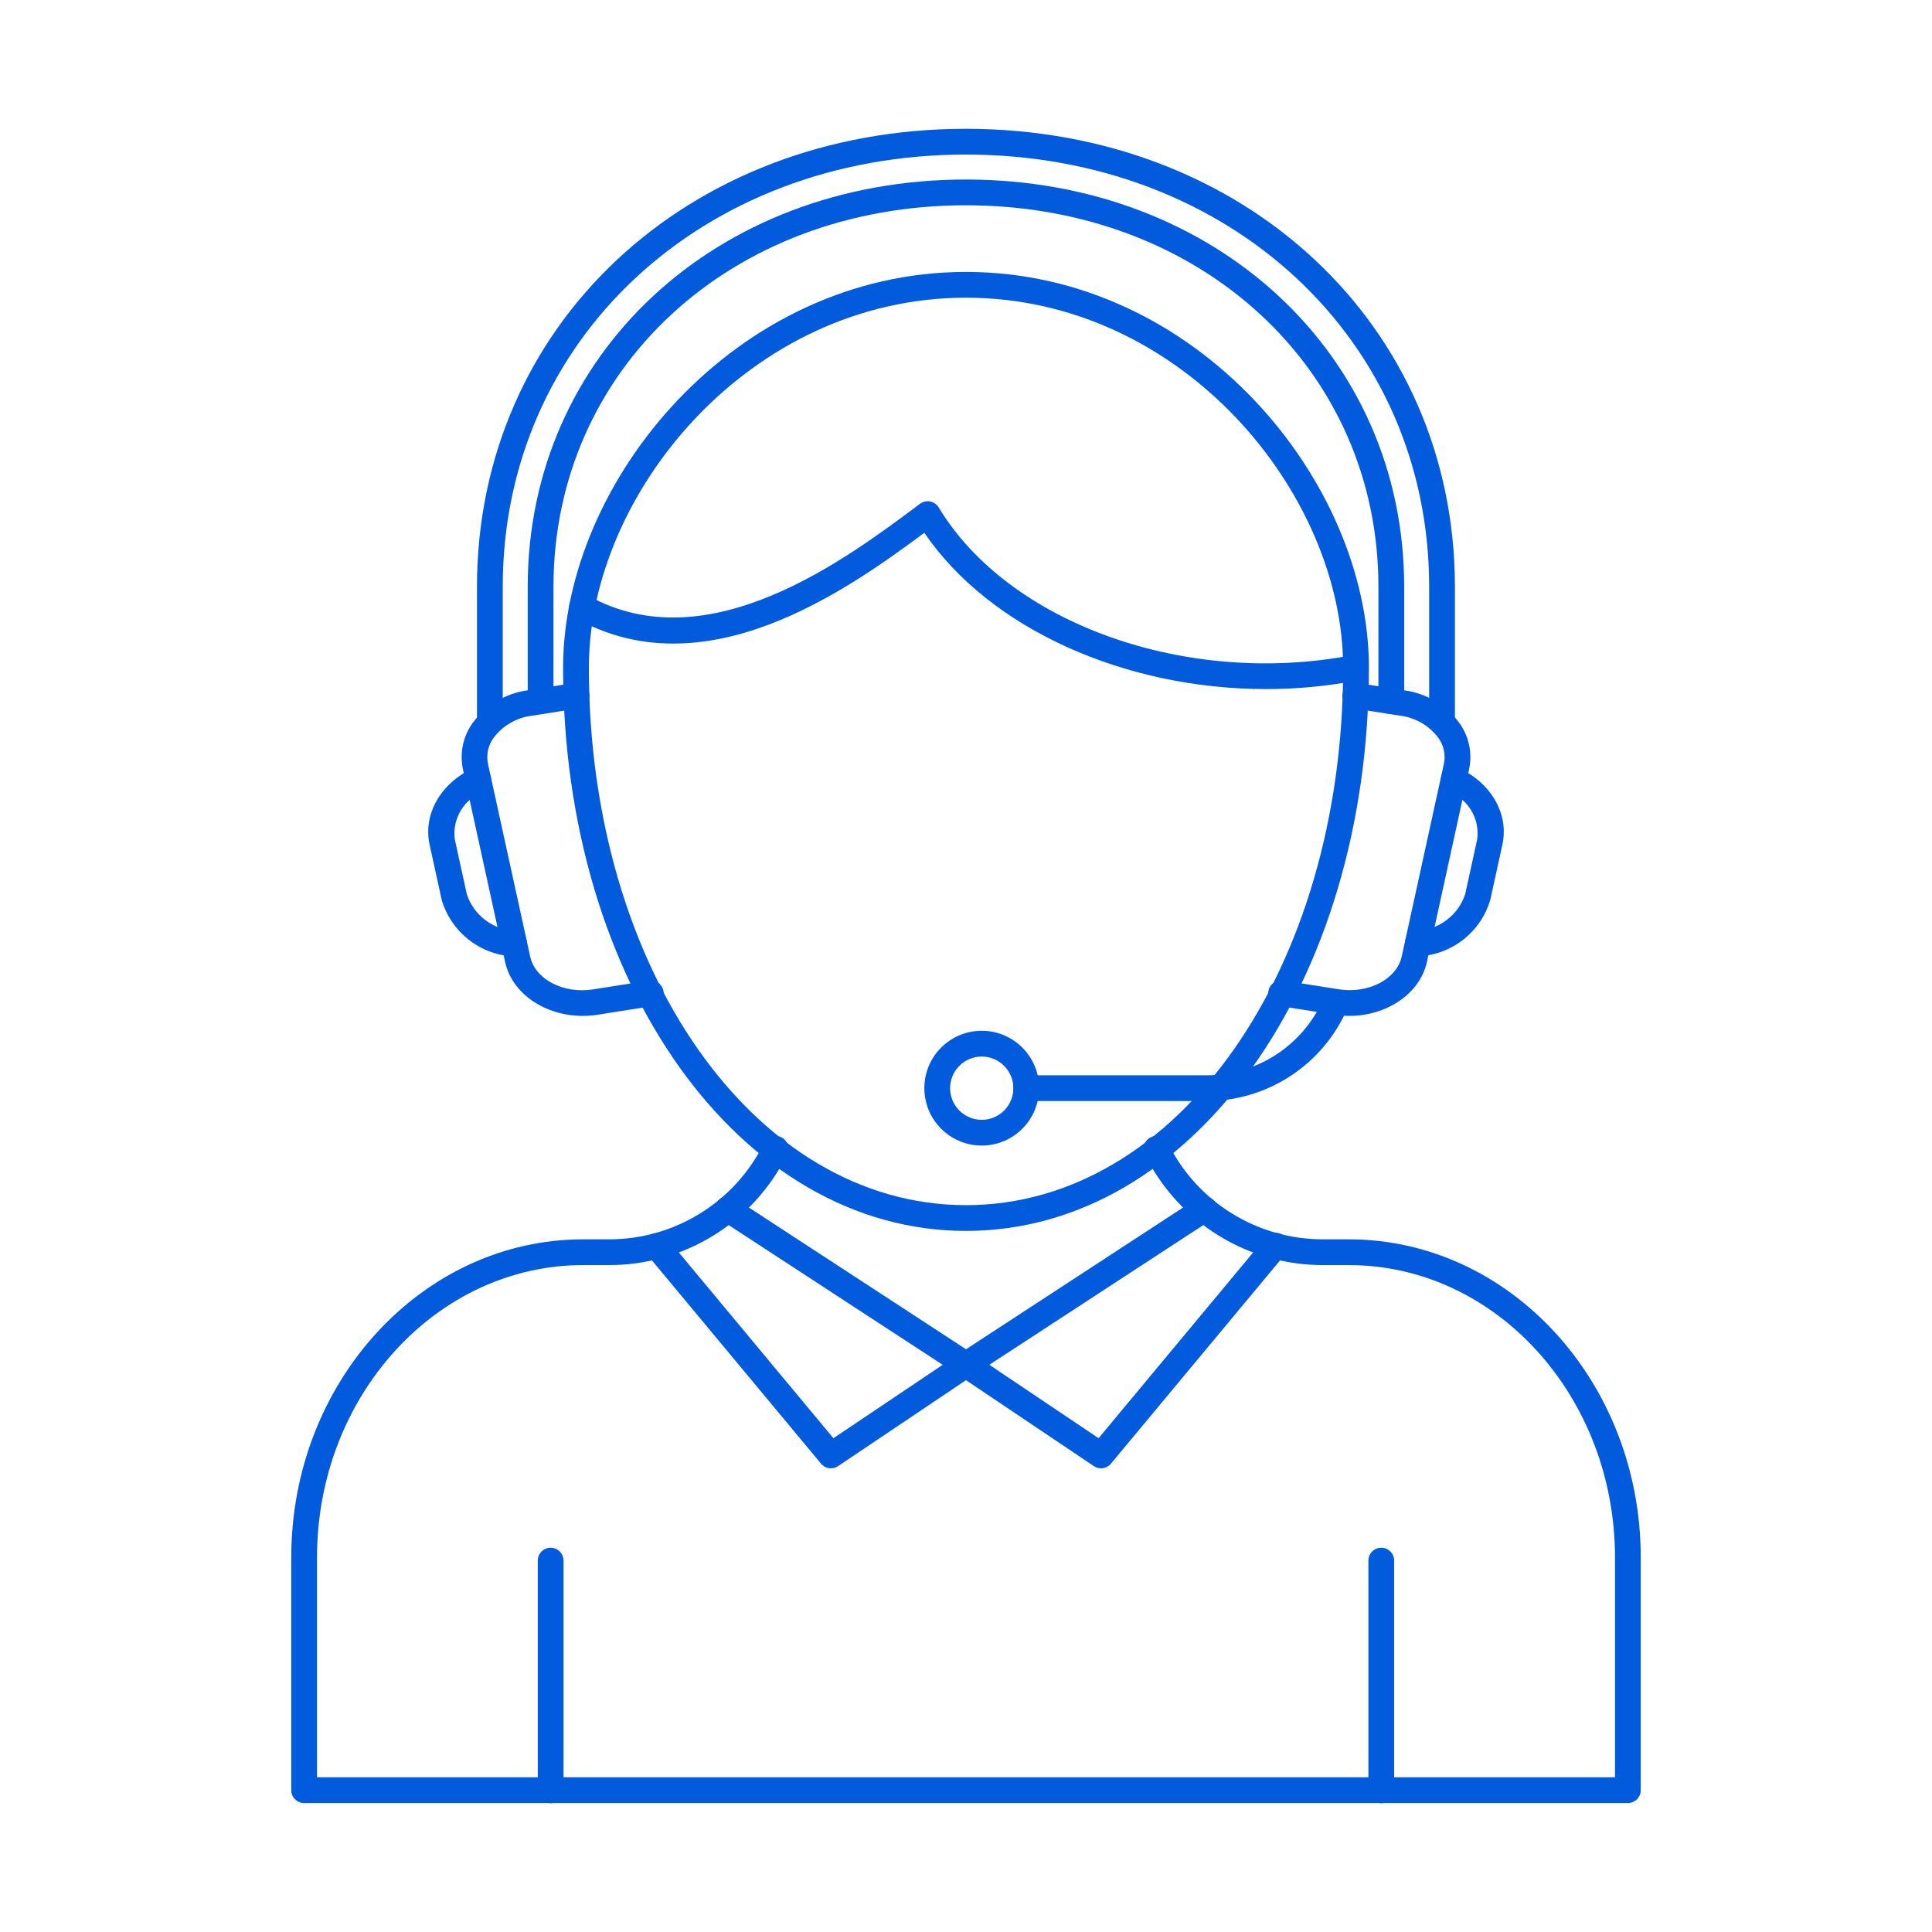
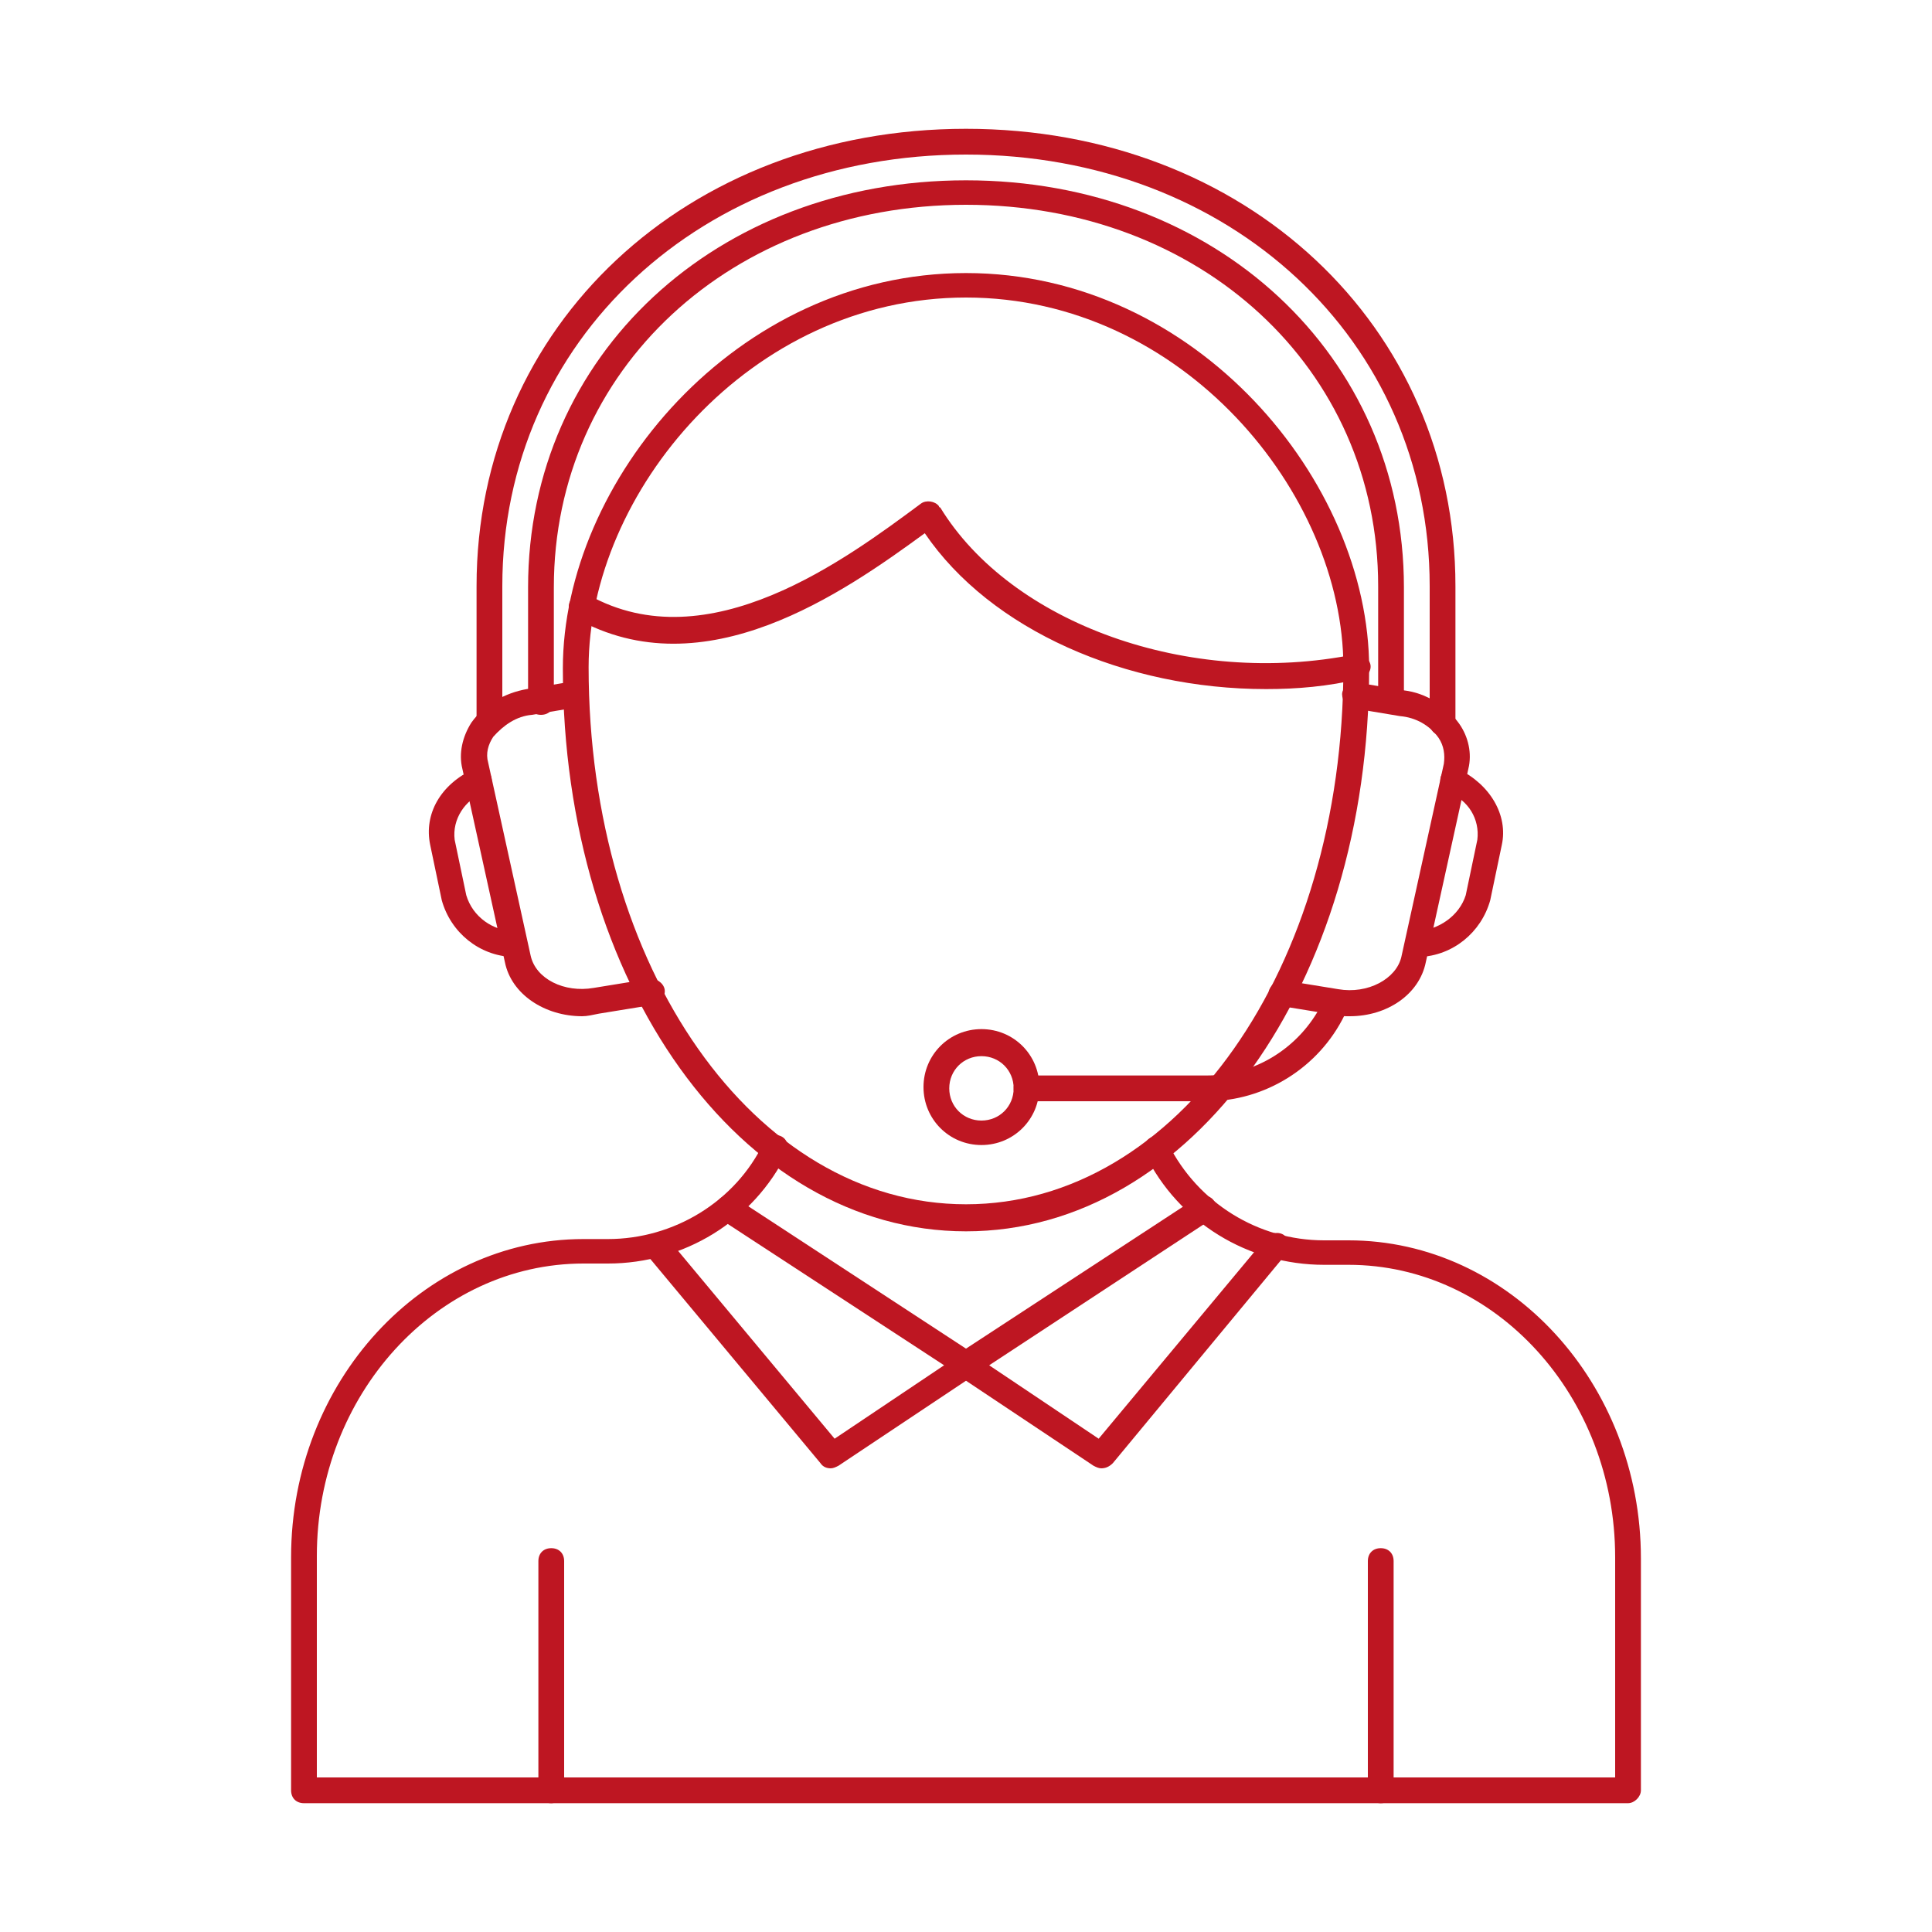
- <svg xmlns="http://www.w3.org/2000/svg" id="Layer_1" viewBox="0 0 150 150" fill="#025add" data-name="Layer 1">
-   <path d="m104.771 78.873a7.257 7.257 0 0 1 -1.141-.09l-4.3-.678a1 1 0 1 1 .312-1.975l4.3.678c2.3.364 4.488-.776 4.884-2.536l3.282-14.991a2.55 2.55 0 0 0 -.434-1.994 4.372 4.372 0 0 0 -2.96-1.719l-3.622-.568a1 1 0 1 1 .311-1.975l3.622.571a6.37 6.37 0 0 1 4.3 2.564 4.541 4.541 0 0 1 .739 3.549l-3.283 15c-.553 2.45-3.125 4.164-6.01 4.164z" />
-   <path d="m45.223 78.873c-2.883 0-5.456-1.713-6-4.163l-3.285-15a4.552 4.552 0 0 1 .739-3.553 6.375 6.375 0 0 1 4.3-2.563l3.622-.571a1 1 0 1 1 .301 1.977l-3.623.572a4.367 4.367 0 0 0 -2.959 1.719 2.546 2.546 0 0 0 -.434 2l3.283 14.993c.394 1.756 2.581 2.895 4.882 2.531l4.3-.678a1 1 0 1 1 .312 1.975l-4.3.678a7.26 7.26 0 0 1 -1.138.083z" />
-   <path d="m39.926 74.257a1.127 1.127 0 0 1 -.116-.006 6.11 6.11 0 0 1 -5.52-4.4l-.936-4.272c-.511-2.357.837-4.741 3.356-5.933a1 1 0 0 1 .855 1.808 3.469 3.469 0 0 0 -2.257 3.7l.936 4.271a4.136 4.136 0 0 0 3.794 2.844 1 1 0 0 1 -.112 1.993z" />
-   <path d="m111.959 57.076a1 1 0 0 1 -1-1v-10.526c0-19.126-15.465-33.55-35.973-33.55s-35.953 14.424-35.953 33.55v10.526a1 1 0 1 1 -2 0v-10.526c0-20.267 16.316-35.55 37.953-35.55s37.973 15.283 37.973 35.55v10.526a1 1 0 0 1 -1 1z" />
-   <path d="m108.02 55.441a1 1 0 0 1 -1-1v-8.891c0-16.881-13.771-29.612-32.034-29.612s-32.014 12.731-32.014 29.612v8.891a1 1 0 0 1 -2 0v-8.891c0-18.021 14.623-31.612 34.014-31.612s34.034 13.591 34.034 31.612v8.891a1 1 0 0 1 -1 1z" />
-   <path d="m93.711 85.485h-14.033a1 1 0 0 1 0-2h14.033a9.908 9.908 0 0 0 8.861-5.548 1 1 0 1 1 1.8.874 11.919 11.919 0 0 1 -10.661 6.674z" />
-   <path d="m76.223 88.941a4.456 4.456 0 1 1 4.455-4.456 4.461 4.461 0 0 1 -4.455 4.456zm0-6.911a2.456 2.456 0 1 0 2.455 2.455 2.459 2.459 0 0 0 -2.455-2.455z" />
-   <path d="m75 95.568c-17.541 0-31.281-19.21-31.281-43.733 0-14.5 13.377-30.722 31.281-30.722s31.281 16.22 31.281 30.722c-.002 24.523-13.743 43.733-31.281 43.733zm0-72.455c-16.759 0-29.281 15.164-29.281 28.722 0 23.4 12.862 41.733 29.281 41.733s29.281-18.331 29.281-41.733c-.002-13.558-12.524-28.722-29.281-28.722z" />
-   <path d="m98.3 53.5c-10.926 0-21.43-4.644-26.537-12.135-6.276 4.677-17.092 12.196-27.063 6.635a1 1 0 0 1 .974-1.747c9.31 5.189 20.005-2.83 25.751-7.137a1 1 0 0 1 1.456.284c5.457 9.039 19.3 13.962 32.209 11.449a1 1 0 0 1 .381 1.963 37.519 37.519 0 0 1 -7.171.688z" />
-   <path d="m126.387 139.989h-102.774a1 1 0 0 1 -1-1v-18.068c0-13.62 10.169-24.7 22.669-24.7h1.906a13.408 13.408 0 0 0 12.13-7.47 1 1 0 1 1 1.794.885 15.4 15.4 0 0 1 -13.924 8.585h-1.906c-11.4 0-20.669 10.184-20.669 22.7v17.068h100.774v-17.068c0-12.518-9.272-22.7-20.669-22.7h-1.906a15.4 15.4 0 0 1 -13.924-8.585 1 1 0 1 1 1.794-.885 13.408 13.408 0 0 0 12.13 7.47h1.906c12.5 0 22.669 11.082 22.669 24.7v18.068a1 1 0 0 1 -1 1z" />
-   <path d="m42.753 140a1 1 0 0 1 -1-1v-17.835a1 1 0 0 1 2 0v17.835a1 1 0 0 1 -1 1z" />
-   <path d="m107.242 140a1 1 0 0 1 -1-1v-17.835a1 1 0 0 1 2 0v17.835a1 1 0 0 1 -1 1z" />
-   <path d="m64.515 114a1 1 0 0 1 -.769-.361l-13.538-16.273a1 1 0 0 1 1.537-1.279l12.961 15.576 8.484-5.7-17.23-11.249a1 1 0 0 1 1.094-1.675l18.493 12.073a1 1 0 0 1 .011 1.667l-10.486 7.048a1 1 0 0 1 -.557.173z" />
-   <path d="m85.485 114a1 1 0 0 1 -.557-.17l-10.485-7.048a1 1 0 0 1 .01-1.667l18.493-12.076a1 1 0 0 1 1.094 1.675l-17.229 11.247 8.483 5.7 12.961-15.574a1 1 0 1 1 1.537 1.279l-13.538 16.27a1 1 0 0 1 -.769.364z" />
-   <path d="m110.07 74.257a1 1 0 0 1 -.113-1.993 4.139 4.139 0 0 0 3.8-2.843l.935-4.274a3.467 3.467 0 0 0 -2.257-3.7 1 1 0 0 1 .855-1.808c2.519 1.192 3.868 3.576 3.356 5.931l-.935 4.275a6.113 6.113 0 0 1 -5.52 4.4 1.141 1.141 0 0 1 -.121.012z" />
+ <svg xmlns="http://www.w3.org/2000/svg" version="1.1" id="Layer_1" x="0px" y="0px" viewBox="0 0 150 150" style="enable-background:new 0 0 150 150;" xml:space="preserve">
+   <style type="text/css">
+ 	.st0{fill:#BE1622;}
+ </style>
+   <path class="st0" d="M104.8,78.9c-0.4,0-0.8,0-1.1-0.1l-4.3-0.7c-0.5-0.1-0.9-0.6-0.9-1.1c0.1-0.5,0.6-0.9,1.1-0.9c0,0,0,0,0,0  l4.3,0.7c2.3,0.4,4.5-0.8,4.9-2.5l3.3-15c0.1-0.7,0-1.4-0.4-2c-0.7-1-1.8-1.6-3-1.7l-3.6-0.6c-0.5-0.1-0.9-0.6-0.9-1.1  s0.6-0.9,1.1-0.9c0,0,0,0,0.1,0l3.6,0.6c1.7,0.2,3.3,1.2,4.3,2.6c0.7,1,1,2.3,0.7,3.5l-3.3,15C110.2,77.2,107.7,78.9,104.8,78.9z" />
+   <path class="st0" d="M45.2,78.9c-2.9,0-5.5-1.7-6-4.2l-3.3-15c-0.3-1.2,0-2.5,0.7-3.6c1-1.4,2.6-2.3,4.3-2.6l3.6-0.6  c0.5-0.1,1.1,0.3,1.2,0.8s-0.3,1.1-0.8,1.2c0,0,0,0,0,0l-3.6,0.6c-1.2,0.1-2.2,0.8-3,1.7c-0.4,0.6-0.6,1.3-0.4,2l3.3,15  c0.4,1.8,2.6,2.9,4.9,2.5l4.3-0.7c0.5-0.1,1.1,0.3,1.2,0.8c0.1,0.5-0.3,1.1-0.8,1.2c0,0,0,0,0,0l-4.3,0.7  C46,78.8,45.6,78.9,45.2,78.9z" />
+   <path class="st0" d="M39.9,74.3c0,0-0.1,0-0.1,0c-2.6-0.1-4.8-1.9-5.5-4.4l-0.9-4.3c-0.5-2.4,0.8-4.7,3.4-5.9c0.5-0.2,1.1,0,1.3,0.5  c0.2,0.5,0,1.1-0.5,1.3c-1.5,0.6-2.5,2.1-2.3,3.7l0.9,4.3c0.5,1.7,2.1,2.8,3.8,2.8c0.5,0.1,0.9,0.6,0.9,1.1  C40.9,73.9,40.4,74.3,39.9,74.3L39.9,74.3z" />
+   <path class="st0" d="M112,57.1c-0.6,0-1-0.4-1-1V45.5C111,26.4,95.5,12,75,12S39,26.4,39,45.5v10.5c0,0.6-0.4,1-1,1s-1-0.4-1-1V45.5  C37,25.3,53.3,10,75,10s38,15.3,38,35.5v10.5C113,56.6,112.5,57.1,112,57.1z" />
+   <path class="st0" d="M108,55.4c-0.6,0-1-0.4-1-1v-8.9c0-16.9-13.8-29.6-32-29.6S43,28.7,43,45.6v8.9c0,0.6-0.4,1-1,1s-1-0.4-1-1  v-8.9c0-18,14.6-31.6,34-31.6s34,13.6,34,31.6v8.9C109,55,108.6,55.4,108,55.4z" />
+   <path class="st0" d="M93.7,85.5h-14c-0.6,0-1-0.4-1-1s0.4-1,1-1h14c3.8,0,7.2-2.2,8.9-5.5c0.2-0.5,0.8-0.7,1.3-0.5  c0.5,0.2,0.7,0.8,0.5,1.3C102.4,82.9,98.2,85.5,93.7,85.5z" />
+   <path class="st0" d="M76.2,88.9c-2.5,0-4.5-2-4.5-4.5c0-2.5,2-4.5,4.5-4.5c2.5,0,4.5,2,4.5,4.5c0,0,0,0,0,0  C80.7,86.9,78.7,88.9,76.2,88.9z M76.2,82c-1.4,0-2.5,1.1-2.5,2.5c0,1.4,1.1,2.5,2.5,2.5c1.4,0,2.5-1.1,2.5-2.5c0,0,0,0,0,0  C78.7,83.1,77.6,82,76.2,82z" />
+   <path class="st0" d="M75,95.6c-17.5,0-31.3-19.2-31.3-43.7c0-14.5,13.4-30.7,31.3-30.7s31.3,16.2,31.3,30.7  C106.3,76.4,92.5,95.6,75,95.6z M75,23.1c-16.8,0-29.3,15.2-29.3,28.7c0,23.4,12.9,41.7,29.3,41.7s29.3-18.3,29.3-41.7  C104.3,38.3,91.8,23.1,75,23.1z" />
+   <path class="st0" d="M98.3,53.5c-10.9,0-21.4-4.6-26.5-12.1C65.5,46,54.7,53.6,44.7,48c-0.5-0.3-0.7-0.9-0.4-1.4s0.9-0.7,1.4-0.4  c9.3,5.2,20-2.8,25.8-7.1c0.4-0.3,1.1-0.2,1.4,0.2c0,0,0,0.1,0.1,0.1c5.5,9,19.3,14,32.2,11.4c0.5-0.1,1.1,0.3,1.2,0.8  c0.1,0.5-0.3,1-0.8,1.1C103.1,53.3,100.7,53.5,98.3,53.5z" />
+   <path class="st0" d="M126.4,140H23.6c-0.6,0-1-0.4-1-1v-18.1c0-13.6,10.2-24.7,22.7-24.7h1.9c5.1,0,9.9-2.9,12.1-7.5  c0.2-0.5,0.8-0.7,1.3-0.5s0.7,0.8,0.5,1.3l0,0c-2.6,5.3-8,8.6-13.9,8.6h-1.9c-11.4,0-20.7,10.2-20.7,22.7V138h100.8v-17.1  c0-12.5-9.3-22.7-20.7-22.7h-1.9c-5.9,0-11.3-3.3-13.9-8.6c-0.2-0.5,0-1.1,0.5-1.3s1.1,0,1.3,0.5l0,0c2.3,4.6,7,7.5,12.1,7.5h1.9  c12.5,0,22.7,11.1,22.7,24.7V139C127.4,139.5,126.9,140,126.4,140L126.4,140z" />
+   <path class="st0" d="M42.8,140c-0.6,0-1-0.4-1-1v-17.8c0-0.6,0.4-1,1-1s1,0.4,1,1V139C43.8,139.6,43.3,140,42.8,140z" />
+   <path class="st0" d="M107.2,140c-0.6,0-1-0.4-1-1v-17.8c0-0.6,0.4-1,1-1s1,0.4,1,1V139C108.2,139.6,107.8,140,107.2,140z" />
+   <path class="st0" d="M64.5,114c-0.3,0-0.6-0.1-0.8-0.4L50.2,97.4c-0.3-0.4-0.3-1.1,0.2-1.4c0.4-0.3,1-0.3,1.4,0.1l13,15.6l8.5-5.7  L56,94.7c-0.5-0.3-0.6-0.9-0.3-1.4c0.3-0.5,0.9-0.6,1.4-0.3l18.5,12.1c0.5,0.3,0.6,0.9,0.3,1.4c-0.1,0.1-0.2,0.2-0.3,0.3l-10.5,7  C64.9,113.9,64.7,114,64.5,114L64.5,114z" />
+   <path class="st0" d="M85.5,114c-0.2,0-0.4-0.1-0.6-0.2l-10.5-7c-0.5-0.3-0.6-0.9-0.3-1.4c0.1-0.1,0.2-0.2,0.3-0.3L92.9,93  c0.5-0.3,1.1-0.2,1.4,0.3c0.3,0.5,0.2,1.1-0.3,1.4L76.8,106l8.5,5.7l13-15.6c0.3-0.4,1-0.5,1.4-0.2c0.4,0.3,0.5,1,0.2,1.4  c0,0,0,0,0,0l-13.5,16.3C86.1,113.9,85.8,114,85.5,114z" />
+   <path class="st0" d="M110.1,74.3c-0.6,0-1-0.5-1-1c0-0.5,0.4-0.9,0.9-1c1.7-0.1,3.3-1.2,3.8-2.8l0.9-4.3c0.2-1.6-0.7-3.1-2.3-3.7  c-0.5-0.2-0.7-0.8-0.5-1.3c0.2-0.5,0.8-0.7,1.3-0.5c2.5,1.2,3.9,3.6,3.4,5.9l-0.9,4.3c-0.7,2.5-2.9,4.3-5.5,4.4  C110.2,74.3,110.1,74.3,110.1,74.3z" />
</svg>
